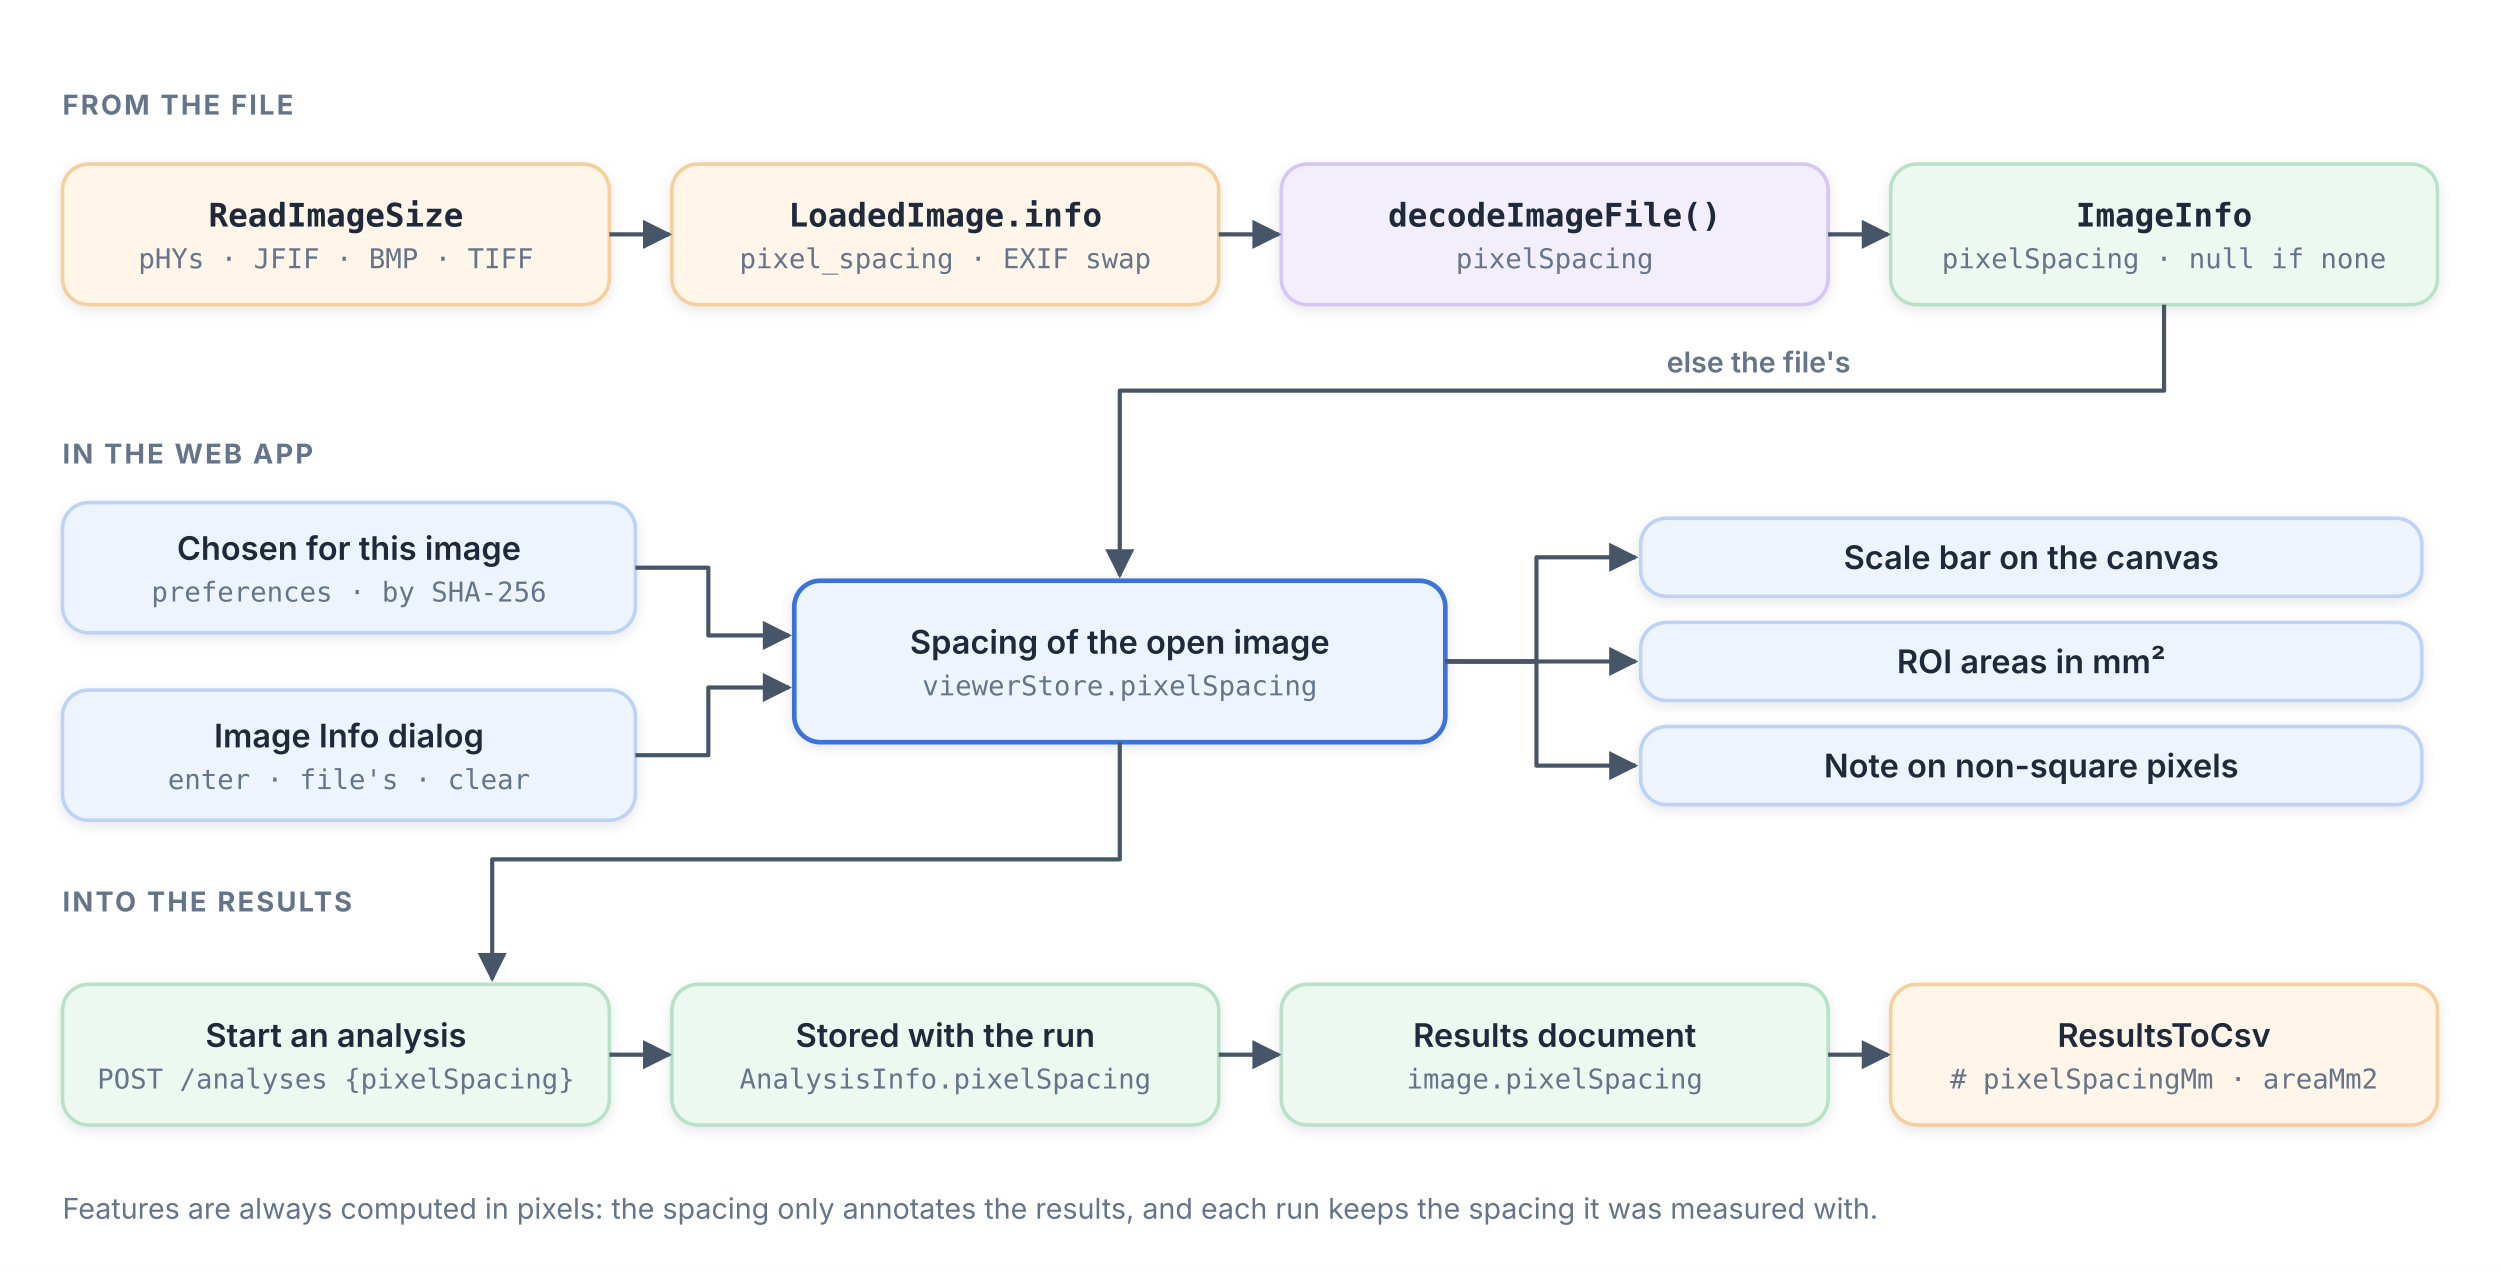
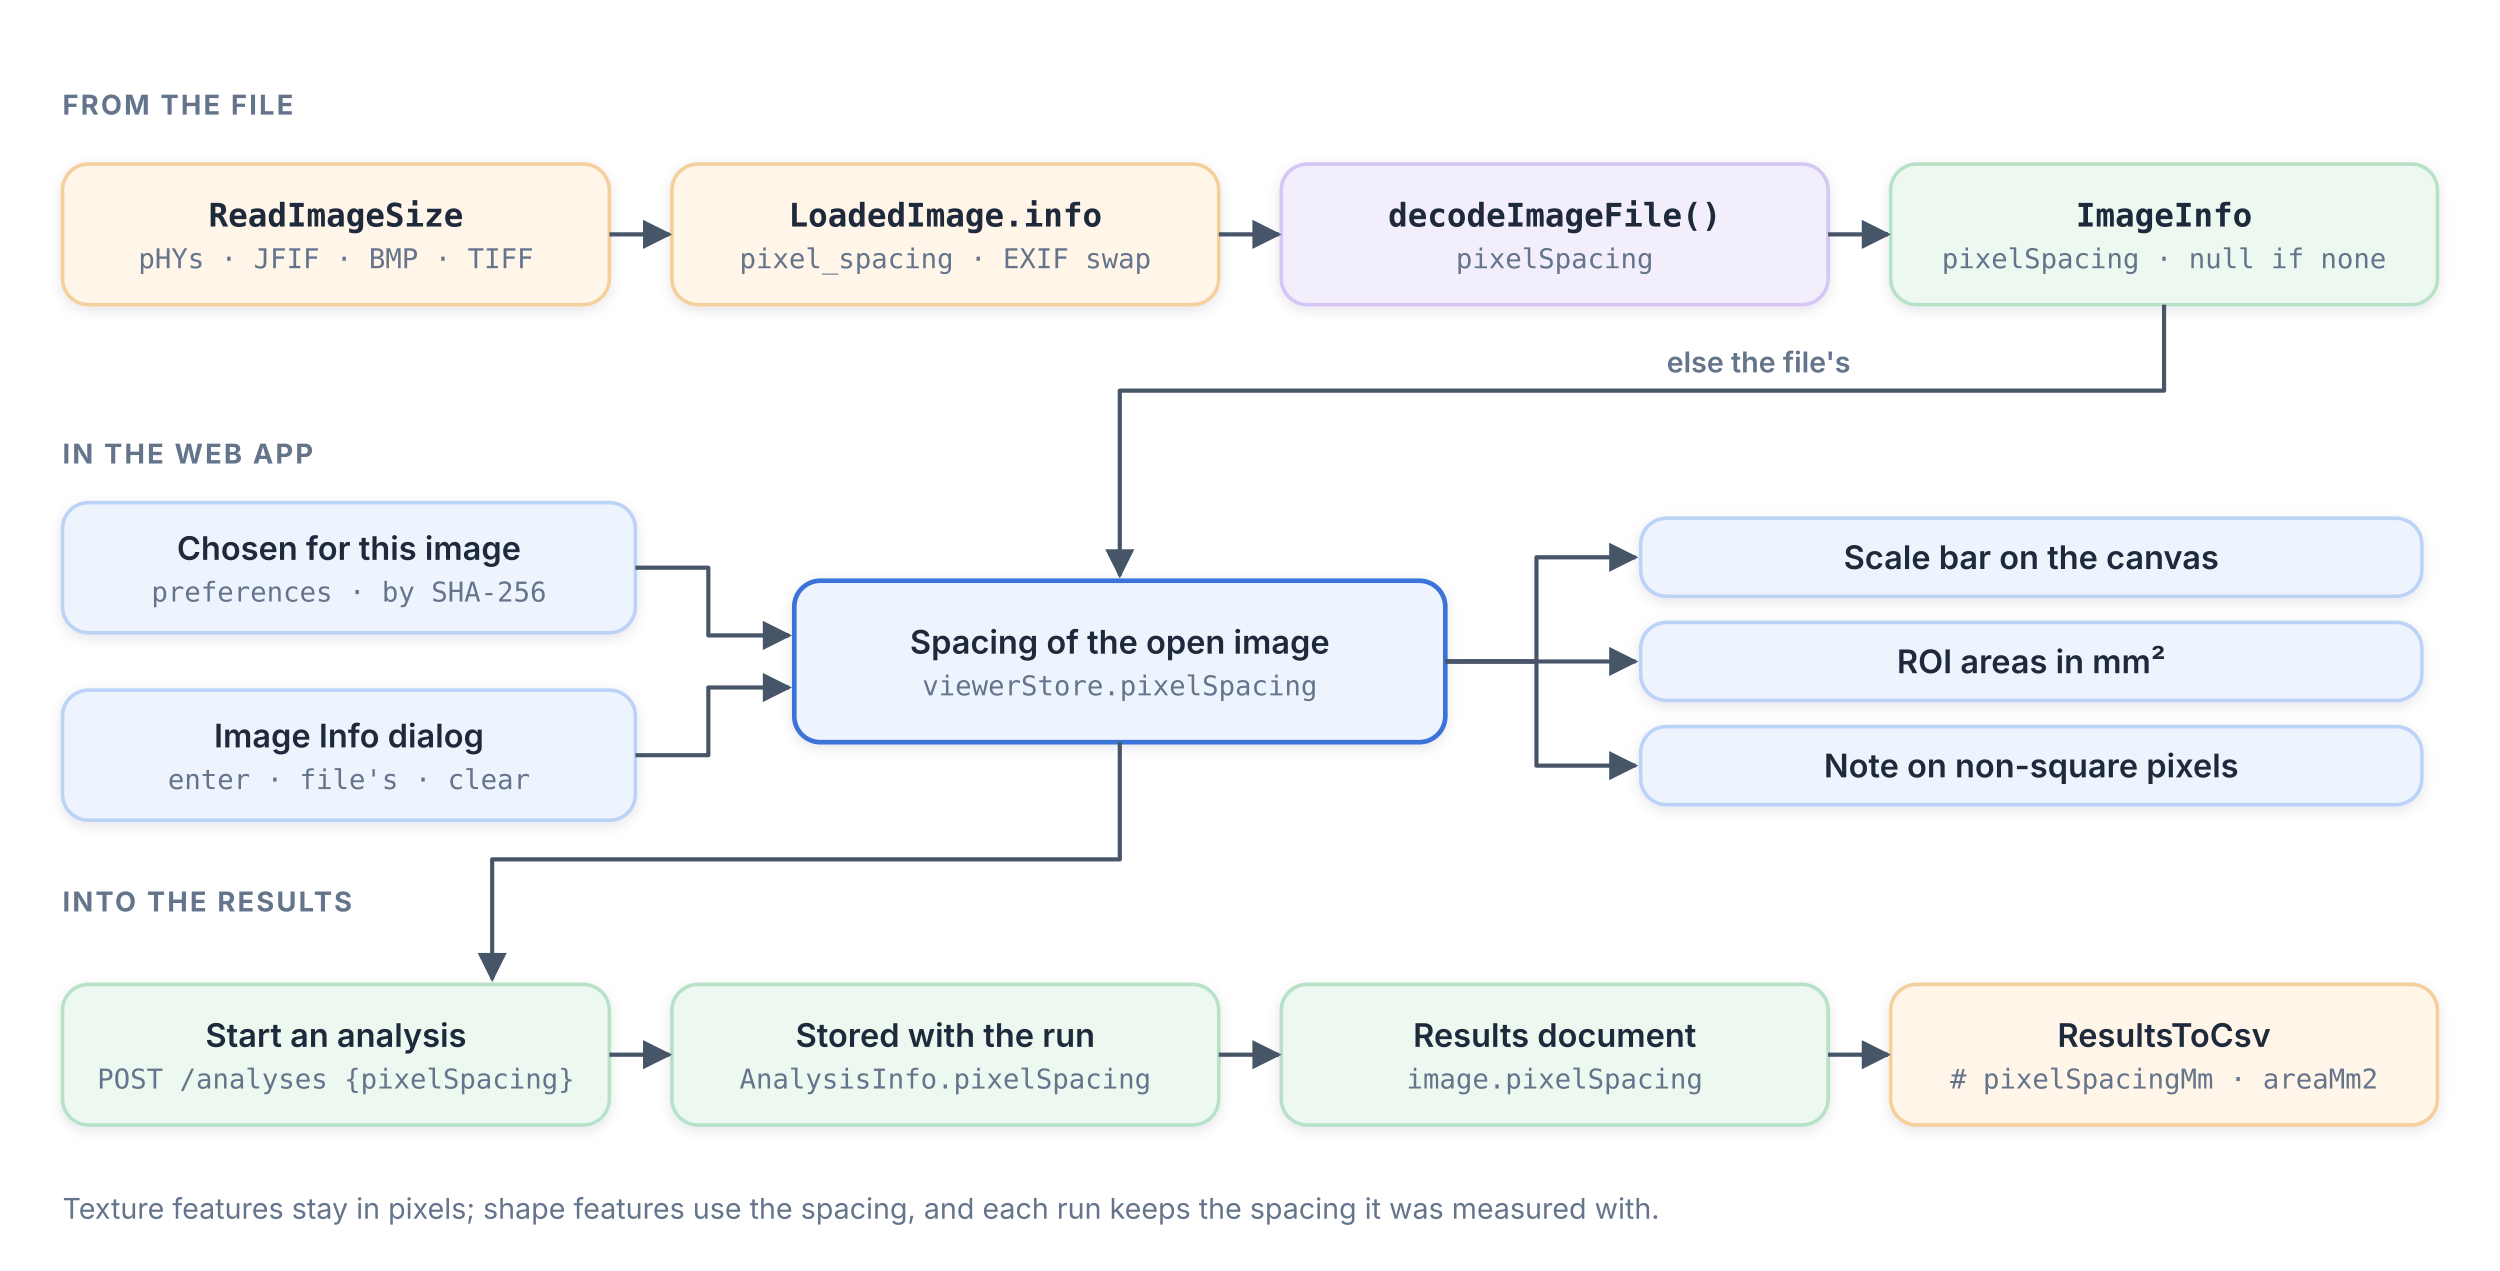
<svg xmlns="http://www.w3.org/2000/svg" viewBox="0 0 960 488" width="960" height="488" role="img" aria-labelledby="title desc" font-family="'Inter', 'Segoe UI', 'Helvetica Neue', Helvetica, Arial, sans-serif">
  <defs>
    <marker id="arrow" viewBox="0 0 10 10" refX="9" refY="5" markerWidth="7" markerHeight="7" orient="auto-start-reverse">
      <path d="M0,0 L10,5 L0,10 z" fill="#475569" />
    </marker>
    <marker id="arrow-muted" viewBox="0 0 10 10" refX="9" refY="5" markerWidth="7" markerHeight="7" orient="auto-start-reverse">
      <path d="M0,0 L10,5 L0,10 z" fill="#64748b" />
    </marker>
    <filter id="shadow" x="-10%" y="-20%" width="120%" height="150%">
      <feDropShadow dx="0" dy="1.5" stdDeviation="2.5" flood-color="#0f172a" flood-opacity="0.10" />
    </filter>
  </defs>
  <rect width="960" height="488" fill="#ffffff" />
  <text x="24.0" y="44.0" font-size="10.5" fill="#64748b" font-weight="700" letter-spacing="0.08em">FROM THE FILE</text>
  <g filter="url(#shadow)">
    <rect x="24.0" y="63.0" width="210" height="54" rx="10" fill="#fff5e8" stroke="#f5cf9c" stroke-width="1.4" />
  </g>
  <text x="129.0" y="87.0" font-size="12.5" fill="#1e293b" font-weight="600" text-anchor="middle" font-family="'SFMono-Regular', Menlo, Consolas, monospace">ReadImageSize</text>
  <text x="129.0" y="103.0" font-size="10.5" fill="#64748b" text-anchor="middle" font-family="'SFMono-Regular', Menlo, Consolas, monospace">pHYs · JFIF · BMP · TIFF</text>
  <g filter="url(#shadow)">
    <rect x="258.0" y="63.0" width="210" height="54" rx="10" fill="#fff5e8" stroke="#f5cf9c" stroke-width="1.4" />
  </g>
  <text x="363.0" y="87.0" font-size="12.5" fill="#1e293b" font-weight="600" text-anchor="middle" font-family="'SFMono-Regular', Menlo, Consolas, monospace">LoadedImage.info</text>
  <text x="363.0" y="103.0" font-size="10.5" fill="#64748b" text-anchor="middle" font-family="'SFMono-Regular', Menlo, Consolas, monospace">pixel_spacing · EXIF swap</text>
  <g filter="url(#shadow)">
    <rect x="492.0" y="63.0" width="210" height="54" rx="10" fill="#f3eefc" stroke="#d6c6f5" stroke-width="1.4" />
  </g>
  <text x="597.0" y="87.0" font-size="12.5" fill="#1e293b" font-weight="600" text-anchor="middle" font-family="'SFMono-Regular', Menlo, Consolas, monospace">decodeImageFile()</text>
  <text x="597.0" y="103.0" font-size="10.5" fill="#64748b" text-anchor="middle" font-family="'SFMono-Regular', Menlo, Consolas, monospace">pixelSpacing</text>
  <g filter="url(#shadow)">
    <rect x="726.0" y="63.0" width="210" height="54" rx="10" fill="#edf8f1" stroke="#b7e2c8" stroke-width="1.4" />
  </g>
  <text x="831.0" y="87.0" font-size="12.5" fill="#1e293b" font-weight="600" text-anchor="middle" font-family="'SFMono-Regular', Menlo, Consolas, monospace">ImageInfo</text>
  <text x="831.0" y="103.0" font-size="10.5" fill="#64748b" text-anchor="middle" font-family="'SFMono-Regular', Menlo, Consolas, monospace">pixelSpacing · null if none</text>
  <path d="M234.0,90.0 L257.0,90.0" fill="none" stroke="#475569" stroke-width="1.6" stroke-linejoin="round" marker-end="url(#arrow)" />
  <path d="M468.0,90.0 L491.0,90.0" fill="none" stroke="#475569" stroke-width="1.6" stroke-linejoin="round" marker-end="url(#arrow)" />
  <path d="M702.0,90.0 L725.0,90.0" fill="none" stroke="#475569" stroke-width="1.6" stroke-linejoin="round" marker-end="url(#arrow)" />
  <text x="24.0" y="178.0" font-size="10.5" fill="#64748b" font-weight="700" letter-spacing="0.08em">IN THE WEB APP</text>
  <g filter="url(#shadow)">
    <rect x="24.0" y="193.0" width="220" height="50" rx="10" fill="#eef4fe" stroke="#bcd2f7" stroke-width="1.4" />
  </g>
  <text x="134.0" y="215.0" font-size="12.5" fill="#1e293b" font-weight="600" text-anchor="middle">Chosen for this image</text>
  <text x="134.0" y="231.0" font-size="10.5" fill="#64748b" text-anchor="middle" font-family="'SFMono-Regular', Menlo, Consolas, monospace">preferences · by SHA-256</text>
  <g filter="url(#shadow)">
    <rect x="24.0" y="265.0" width="220" height="50" rx="10" fill="#eef4fe" stroke="#bcd2f7" stroke-width="1.4" />
  </g>
  <text x="134.0" y="287.0" font-size="12.5" fill="#1e293b" font-weight="600" text-anchor="middle">Image Info dialog</text>
  <text x="134.0" y="303.0" font-size="10.5" fill="#64748b" text-anchor="middle" font-family="'SFMono-Regular', Menlo, Consolas, monospace">enter · file's · clear</text>
  <g filter="url(#shadow)">
    <rect x="305.0" y="223.0" width="250" height="62" rx="10" fill="#eef4fe" stroke="#3b73d9" stroke-width="1.8" />
  </g>
  <text x="430.0" y="251.0" font-size="12.5" fill="#1e293b" font-weight="600" text-anchor="middle">Spacing of the open image</text>
  <text x="430.0" y="267.0" font-size="10.5" fill="#64748b" text-anchor="middle" font-family="'SFMono-Regular', Menlo, Consolas, monospace">viewerStore.pixelSpacing</text>
  <path d="M244.0,218.0 L272.0,218.0 L272.0,244.0 L303.0,244.0" fill="none" stroke="#475569" stroke-width="1.6" stroke-linejoin="round" marker-end="url(#arrow)" />
  <path d="M244.0,290.0 L272.0,290.0 L272.0,264.0 L303.0,264.0" fill="none" stroke="#475569" stroke-width="1.6" stroke-linejoin="round" marker-end="url(#arrow)" />
  <path d="M831.0,117.0 L831.0,150.0 L430.0,150.0 L430.0,221.0" fill="none" stroke="#475569" stroke-width="1.6" stroke-linejoin="round" marker-end="url(#arrow)" />
  <text x="640.0" y="143.0" font-size="11" fill="#64748b" font-weight="600">else the file's</text>
  <g filter="url(#shadow)">
    <rect x="630.0" y="199.0" width="300" height="30" rx="10" fill="#eef4fe" stroke="#bcd2f7" stroke-width="1.4" />
  </g>
  <text x="780.0" y="218.5" font-size="12.5" fill="#1e293b" font-weight="600" text-anchor="middle">Scale bar on the canvas</text>
  <path d="M555.0,254.0 L590.0,254.0 L590.0,214.0 L628.0,214.0" fill="none" stroke="#475569" stroke-width="1.6" stroke-linejoin="round" marker-end="url(#arrow)" />
  <g filter="url(#shadow)">
    <rect x="630.0" y="239.0" width="300" height="30" rx="10" fill="#eef4fe" stroke="#bcd2f7" stroke-width="1.4" />
  </g>
  <text x="780.0" y="258.5" font-size="12.5" fill="#1e293b" font-weight="600" text-anchor="middle">ROI areas in mm²</text>
  <path d="M555.0,254.0 L590.0,254.0 L590.0,254.0 L628.0,254.0" fill="none" stroke="#475569" stroke-width="1.6" stroke-linejoin="round" marker-end="url(#arrow)" />
  <g filter="url(#shadow)">
    <rect x="630.0" y="279.0" width="300" height="30" rx="10" fill="#eef4fe" stroke="#bcd2f7" stroke-width="1.4" />
  </g>
  <text x="780.0" y="298.5" font-size="12.5" fill="#1e293b" font-weight="600" text-anchor="middle">Note on non-square pixels</text>
  <path d="M555.0,254.0 L590.0,254.0 L590.0,294.0 L628.0,294.0" fill="none" stroke="#475569" stroke-width="1.6" stroke-linejoin="round" marker-end="url(#arrow)" />
  <text x="24.0" y="350.0" font-size="10.5" fill="#64748b" font-weight="700" letter-spacing="0.08em">INTO THE RESULTS</text>
  <g filter="url(#shadow)">
    <rect x="24.0" y="378.0" width="210" height="54" rx="10" fill="#edf8f1" stroke="#b7e2c8" stroke-width="1.4" />
  </g>
  <text x="129.0" y="402.0" font-size="12.5" fill="#1e293b" font-weight="600" text-anchor="middle">Start an analysis</text>
  <text x="129.0" y="418.0" font-size="10.5" fill="#64748b" text-anchor="middle" font-family="'SFMono-Regular', Menlo, Consolas, monospace">POST /analyses {pixelSpacing}</text>
  <g filter="url(#shadow)">
    <rect x="258.0" y="378.0" width="210" height="54" rx="10" fill="#edf8f1" stroke="#b7e2c8" stroke-width="1.4" />
  </g>
  <text x="363.0" y="402.0" font-size="12.5" fill="#1e293b" font-weight="600" text-anchor="middle">Stored with the run</text>
  <text x="363.0" y="418.0" font-size="10.5" fill="#64748b" text-anchor="middle" font-family="'SFMono-Regular', Menlo, Consolas, monospace">AnalysisInfo.pixelSpacing</text>
  <g filter="url(#shadow)">
    <rect x="492.0" y="378.0" width="210" height="54" rx="10" fill="#edf8f1" stroke="#b7e2c8" stroke-width="1.4" />
  </g>
  <text x="597.0" y="402.0" font-size="12.5" fill="#1e293b" font-weight="600" text-anchor="middle">Results document</text>
  <text x="597.0" y="418.0" font-size="10.5" fill="#64748b" text-anchor="middle" font-family="'SFMono-Regular', Menlo, Consolas, monospace">image.pixelSpacing</text>
  <g filter="url(#shadow)">
    <rect x="726.0" y="378.0" width="210" height="54" rx="10" fill="#fff5e8" stroke="#f5cf9c" stroke-width="1.4" />
  </g>
  <text x="831.0" y="402.0" font-size="12.5" fill="#1e293b" font-weight="600" text-anchor="middle">ResultsToCsv</text>
  <text x="831.0" y="418.0" font-size="10.5" fill="#64748b" text-anchor="middle" font-family="'SFMono-Regular', Menlo, Consolas, monospace"># pixelSpacingMm · areaMm2</text>
  <path d="M234.0,405.0 L257.0,405.0" fill="none" stroke="#475569" stroke-width="1.6" stroke-linejoin="round" marker-end="url(#arrow)" />
  <path d="M468.0,405.0 L491.0,405.0" fill="none" stroke="#475569" stroke-width="1.6" stroke-linejoin="round" marker-end="url(#arrow)" />
  <path d="M702.0,405.0 L725.0,405.0" fill="none" stroke="#475569" stroke-width="1.6" stroke-linejoin="round" marker-end="url(#arrow)" />
  <path d="M430.0,285.0 L430.0,330.0 L189.0,330.0 L189.0,376.0" fill="none" stroke="#475569" stroke-width="1.6" stroke-linejoin="round" marker-end="url(#arrow)" />
-   <text x="24.0" y="468.0" font-size="11" fill="#64748b">Features are always computed in pixels: the spacing only annotates the results, and each run keeps the spacing it was measured with.</text>
+   <text x="24.0" y="468.0" font-size="11" fill="#64748b">Texture features stay in pixels; shape features use the spacing, and each run keeps the spacing it was measured with.</text>
</svg>
